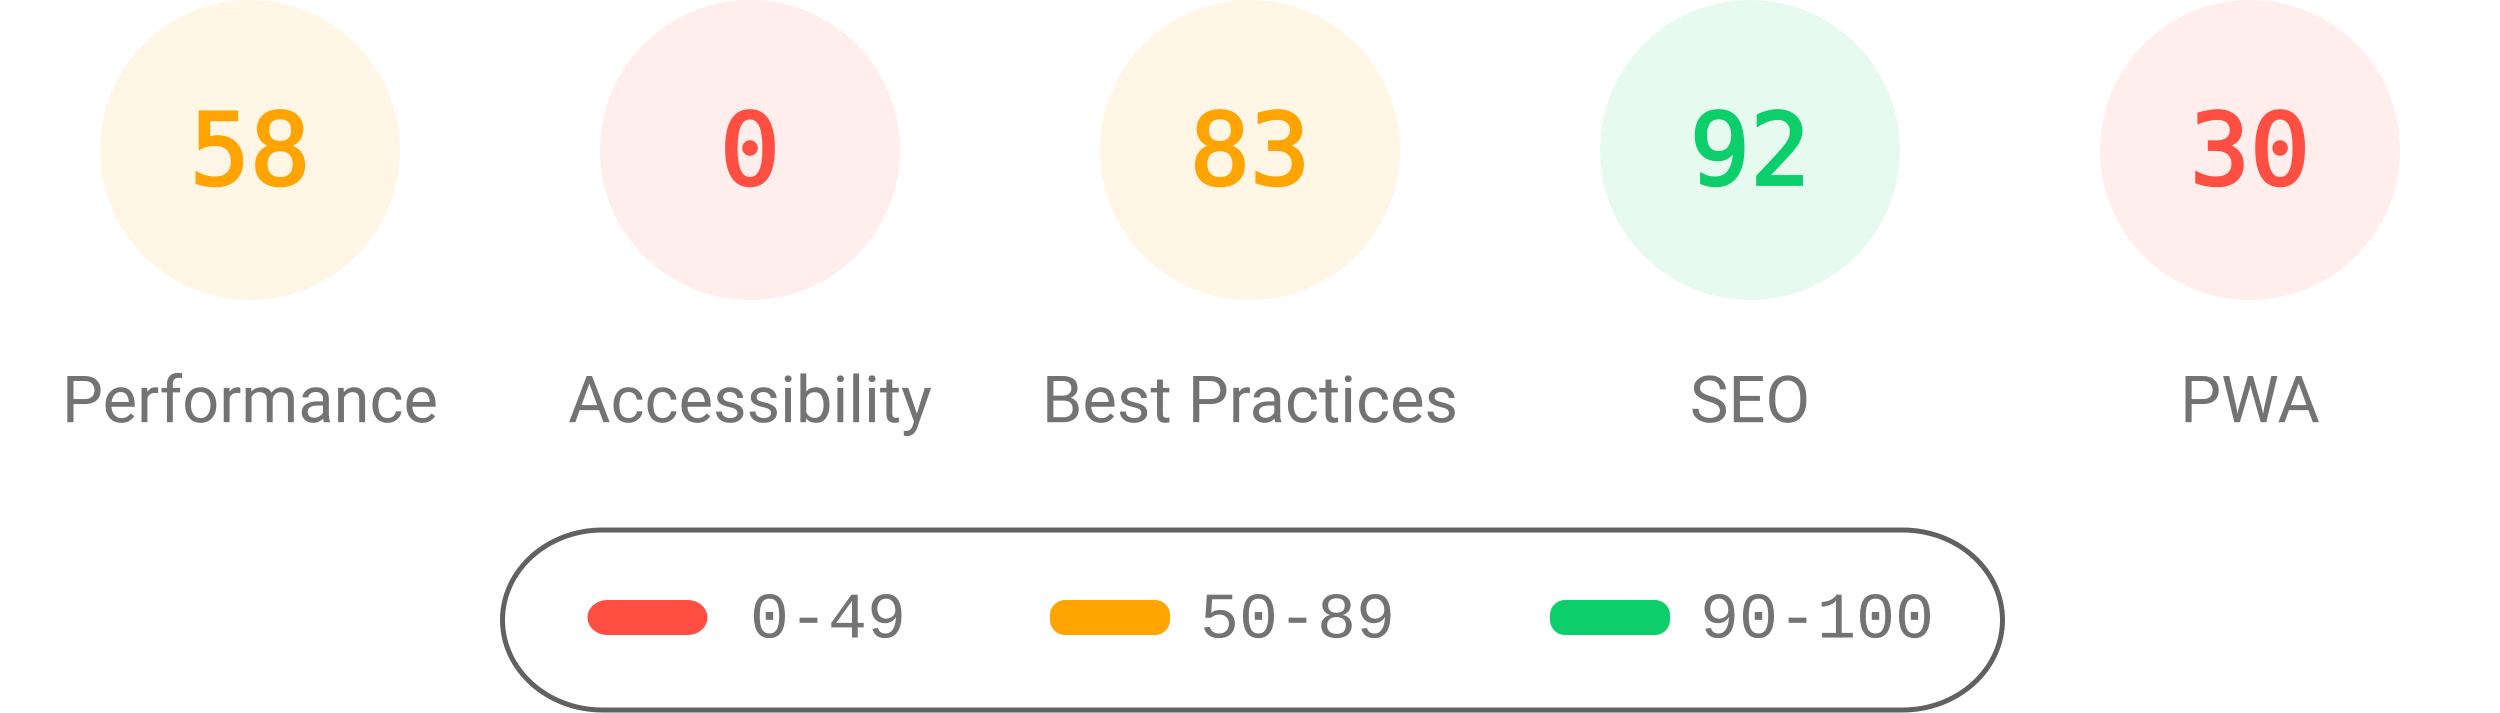
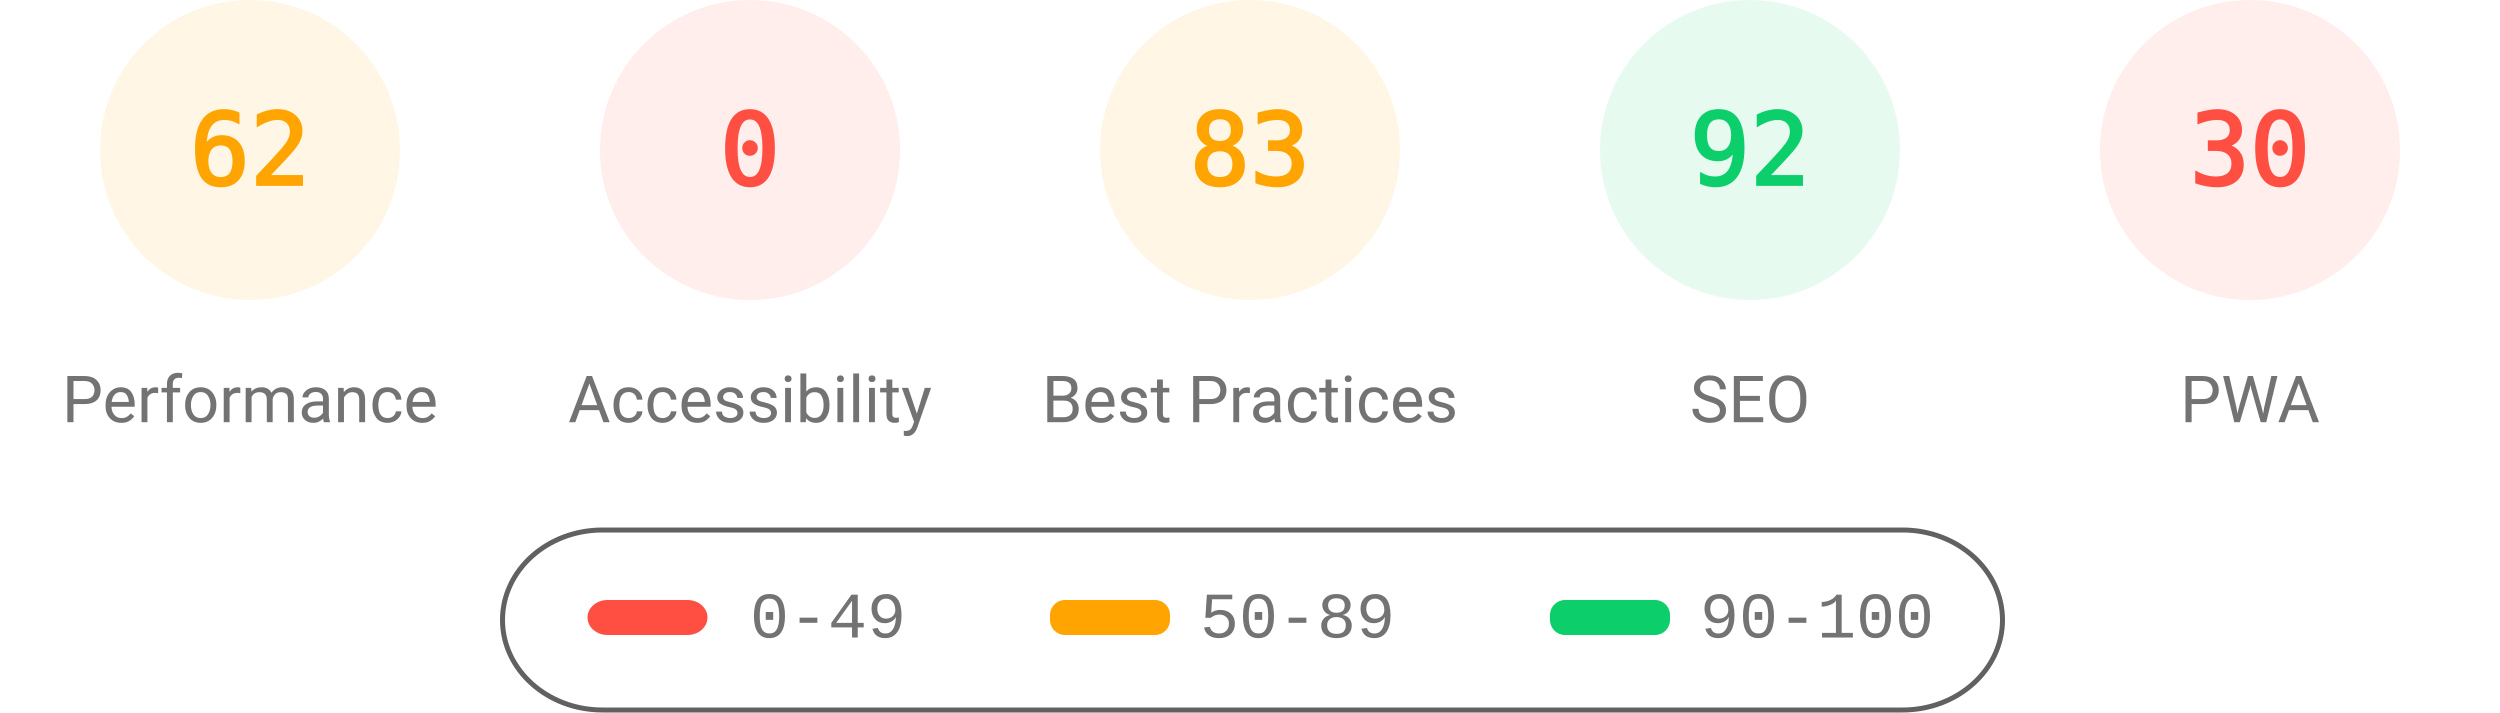
<svg xmlns="http://www.w3.org/2000/svg" fill="none" width="1000" height="285">
  <style>.gauge-base{opacity:.1}.gauge-arc{fill:none;animation-delay:250ms;stroke-linecap:round;transform:rotate(-90deg);transform-origin:100px 60px;animation:load-gauge 1s ease forwards}.guage-text{font-size:40px;font-family:monospace;text-align:center}.guage-red{color:#ff4e42;fill:#ff4e42;stroke:#ff4e42}.guage-orange{color:#ffa400;fill:#ffa400;stroke:#ffa400}.guage-green{color:#0cce6b;fill:#0cce6b;stroke:#0cce6b}.guage-undefined{color:#5c5c5c;fill:#5c5c5c;stroke:#5c5c5c}.guage-title{color:#737373;fill:#737373;stroke:none;font-size:26px;line-height:26px;font-family:Roboto,Halvetica,Arial,sans-serif}@keyframes load-gauge{from{stroke-dasharray:0 352.858}}</style>
  <svg class="guage-div guage-perf guage-orange" viewBox="0 0 200 200" width="200" height="200">
    <circle class="gauge-base" r="56" cx="100" cy="60" stroke-width="8" />
-     <circle class="gauge-arc guage-arc-1" r="56" cx="100" cy="60" stroke-width="8" style="stroke-dasharray:204.078,351.858" />
-     <text class="guage-text" x="100" y="60" alignment-baseline="central" dominant-baseline="central" text-anchor="middle">58</text>
+     <circle class="gauge-arc guage-arc-1" r="56" cx="100" cy="60" stroke-width="8" style="stroke-dasharray:218.152,351.858" />
+     <text class="guage-text" x="100" y="60" alignment-baseline="central" dominant-baseline="central" text-anchor="middle">62</text>
    <text class="guage-title" x="100" y="160" alignment-baseline="central" dominant-baseline="central" text-anchor="middle">Performance</text>
  </svg>
  <svg class="guage-div guage-acc guage-red" viewBox="0 0 200 200" width="200" height="200" x="200">
    <circle class="gauge-base" r="56" cx="100" cy="60" stroke-width="8" />
    <circle class="gauge-arc guage-arc-2" r="56" cx="100" cy="60" stroke-width="8" style="stroke-dasharray:0,351.858" />
    <text class="guage-text" x="100" y="60" alignment-baseline="central" dominant-baseline="central" text-anchor="middle">0</text>
    <text class="guage-title" x="100" y="160" alignment-baseline="central" dominant-baseline="central" text-anchor="middle">Accessibility</text>
  </svg>
  <svg class="guage-div guage-best guage-orange" viewBox="0 0 200 200" width="200" height="200" x="400">
    <circle class="gauge-base" r="56" cx="100" cy="60" stroke-width="8" />
    <circle class="gauge-arc guage-arc-3" r="56" cx="100" cy="60" stroke-width="8" style="stroke-dasharray:292.042,351.858" />
    <text class="guage-text" x="100" y="60" alignment-baseline="central" dominant-baseline="central" text-anchor="middle">83</text>
    <text class="guage-title" x="100" y="160" alignment-baseline="central" dominant-baseline="central" text-anchor="middle">Best Practices</text>
  </svg>
  <svg class="guage-div guage-seo guage-green" viewBox="0 0 200 200" width="200" height="200" x="600">
    <circle class="gauge-base" r="56" cx="100" cy="60" stroke-width="8" />
    <circle class="gauge-arc guage-arc-4" r="56" cx="100" cy="60" stroke-width="8" style="stroke-dasharray:323.709,351.858" />
    <text class="guage-text" x="100" y="60" alignment-baseline="central" dominant-baseline="central" text-anchor="middle">92</text>
    <text class="guage-title" x="100" y="160" alignment-baseline="central" dominant-baseline="central" text-anchor="middle">SEO</text>
  </svg>
  <svg class="guage-div guage-pwa guage-red" viewBox="0 0 200 200" width="200" height="200" x="800">
    <circle class="gauge-base" r="56" cx="100" cy="60" stroke-width="8" />
    <circle class="gauge-arc guage-arc-4" r="56" cx="100" cy="60" stroke-width="8" style="stroke-dasharray:105.557,351.858" />
    <text class="guage-text" x="100" y="60" alignment-baseline="central" dominant-baseline="central" text-anchor="middle">30</text>
    <text class="guage-title" x="100" y="160" alignment-baseline="central" dominant-baseline="central" text-anchor="middle">PWA</text>
  </svg>
  <svg width="604" height="76" x="200" y="210">
    <path fill="none" id="canvas_background" d="M-1-1h604v80H-1z" />
    <rect fill-opacity="0" stroke="#616161" stroke-width="2" rx="40" id="svg_2" height="72" width="600" y="2" x="1" fill="#000" />
    <rect stroke="#000" rx="8" id="svg_3" height="14" width="48" y="30" x="35" stroke-opacity="null" stroke-width="0" fill="#ff4e42" />
    <rect stroke="#000" rx="6" id="svg_4" height="14" width="48" y="30" x="220" stroke-opacity="null" stroke-width="0" fill="#ffa400" />
    <rect stroke="#000" rx="6" id="svg_5" height="14" width="48" y="30" x="420" stroke-opacity="null" stroke-width="0" fill="#0cce6b" />
    <text xml:space="preserve" text-anchor="start" font-family="'Courier New', Courier, monospace" font-size="26" id="svg_6" y="45" x="100" stroke-opacity="null" stroke-width="0" stroke="#000" fill="#737373">0-49</text>
    <text xml:space="preserve" text-anchor="start" font-family="'Courier New', Courier, monospace" font-size="26" id="svg_7" y="45" x="280" stroke-opacity="null" stroke-width="0" stroke="#000" fill="#737373">50-89</text>
    <text xml:space="preserve" text-anchor="start" font-family="'Courier New', Courier, monospace" font-size="26" id="svg_8" y="45" x="480" stroke-opacity="null" stroke-width="0" stroke="#000" fill="#737373">90-100</text>
  </svg>
</svg>
